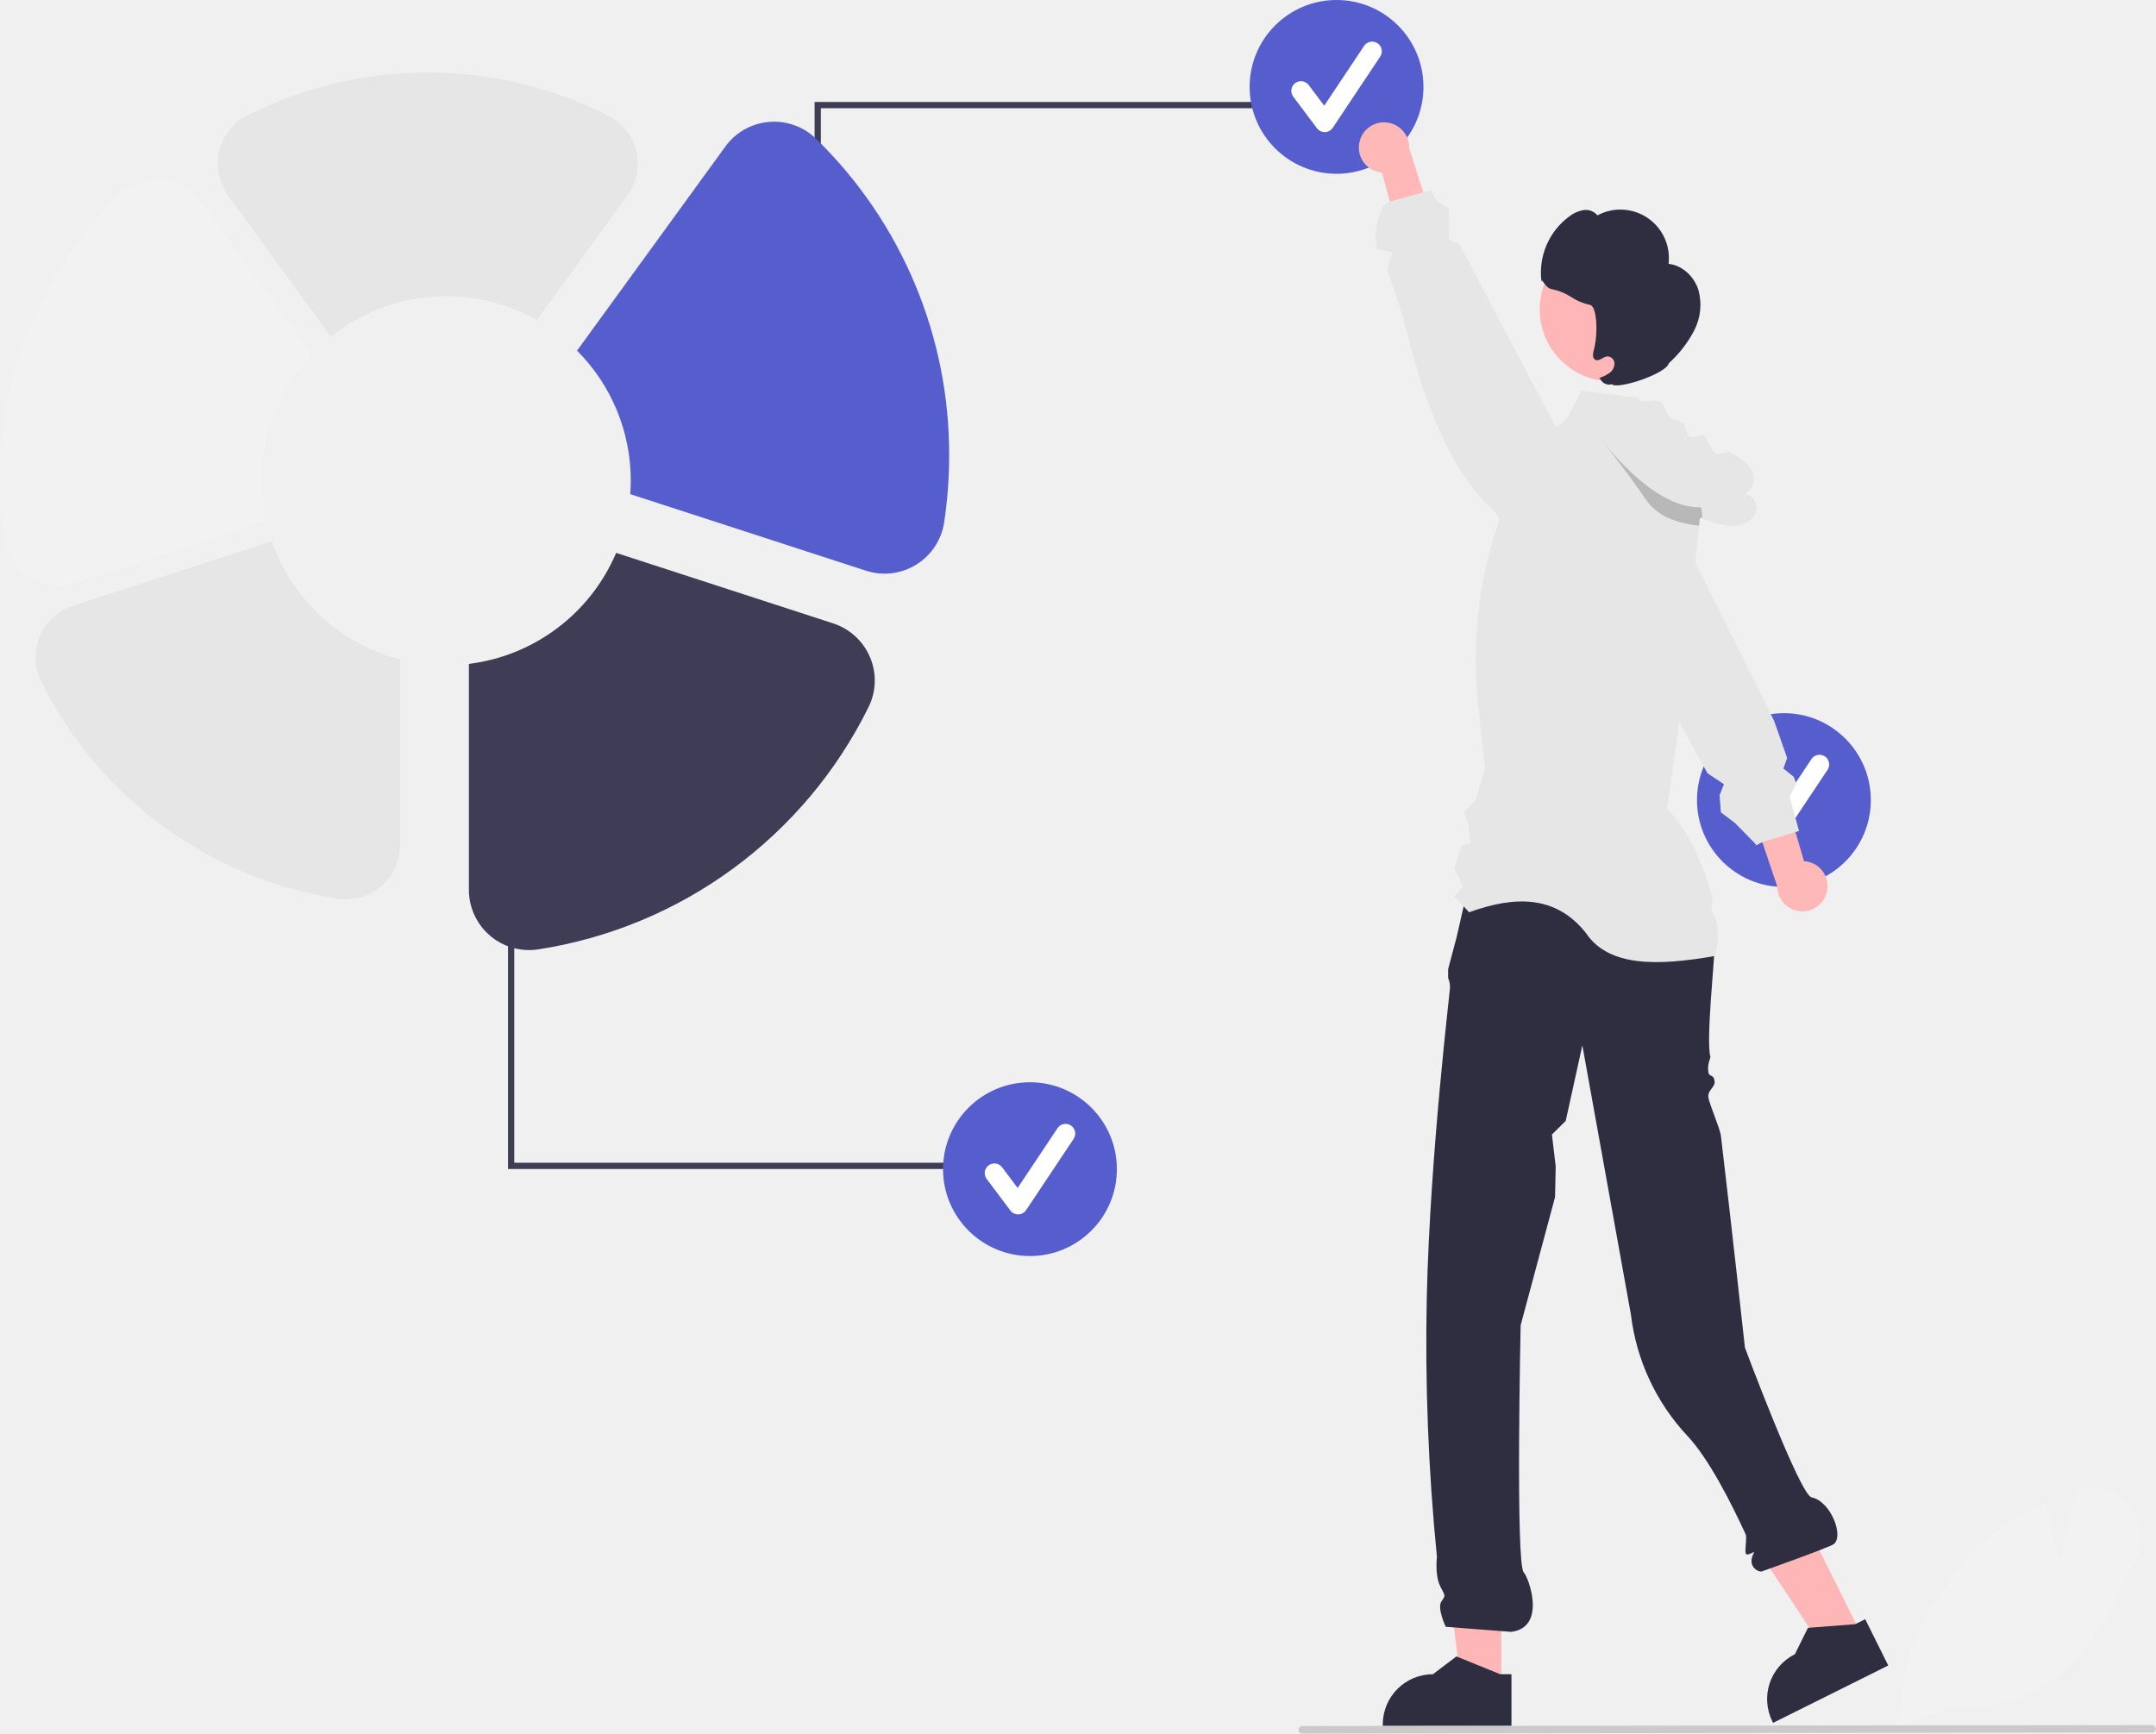
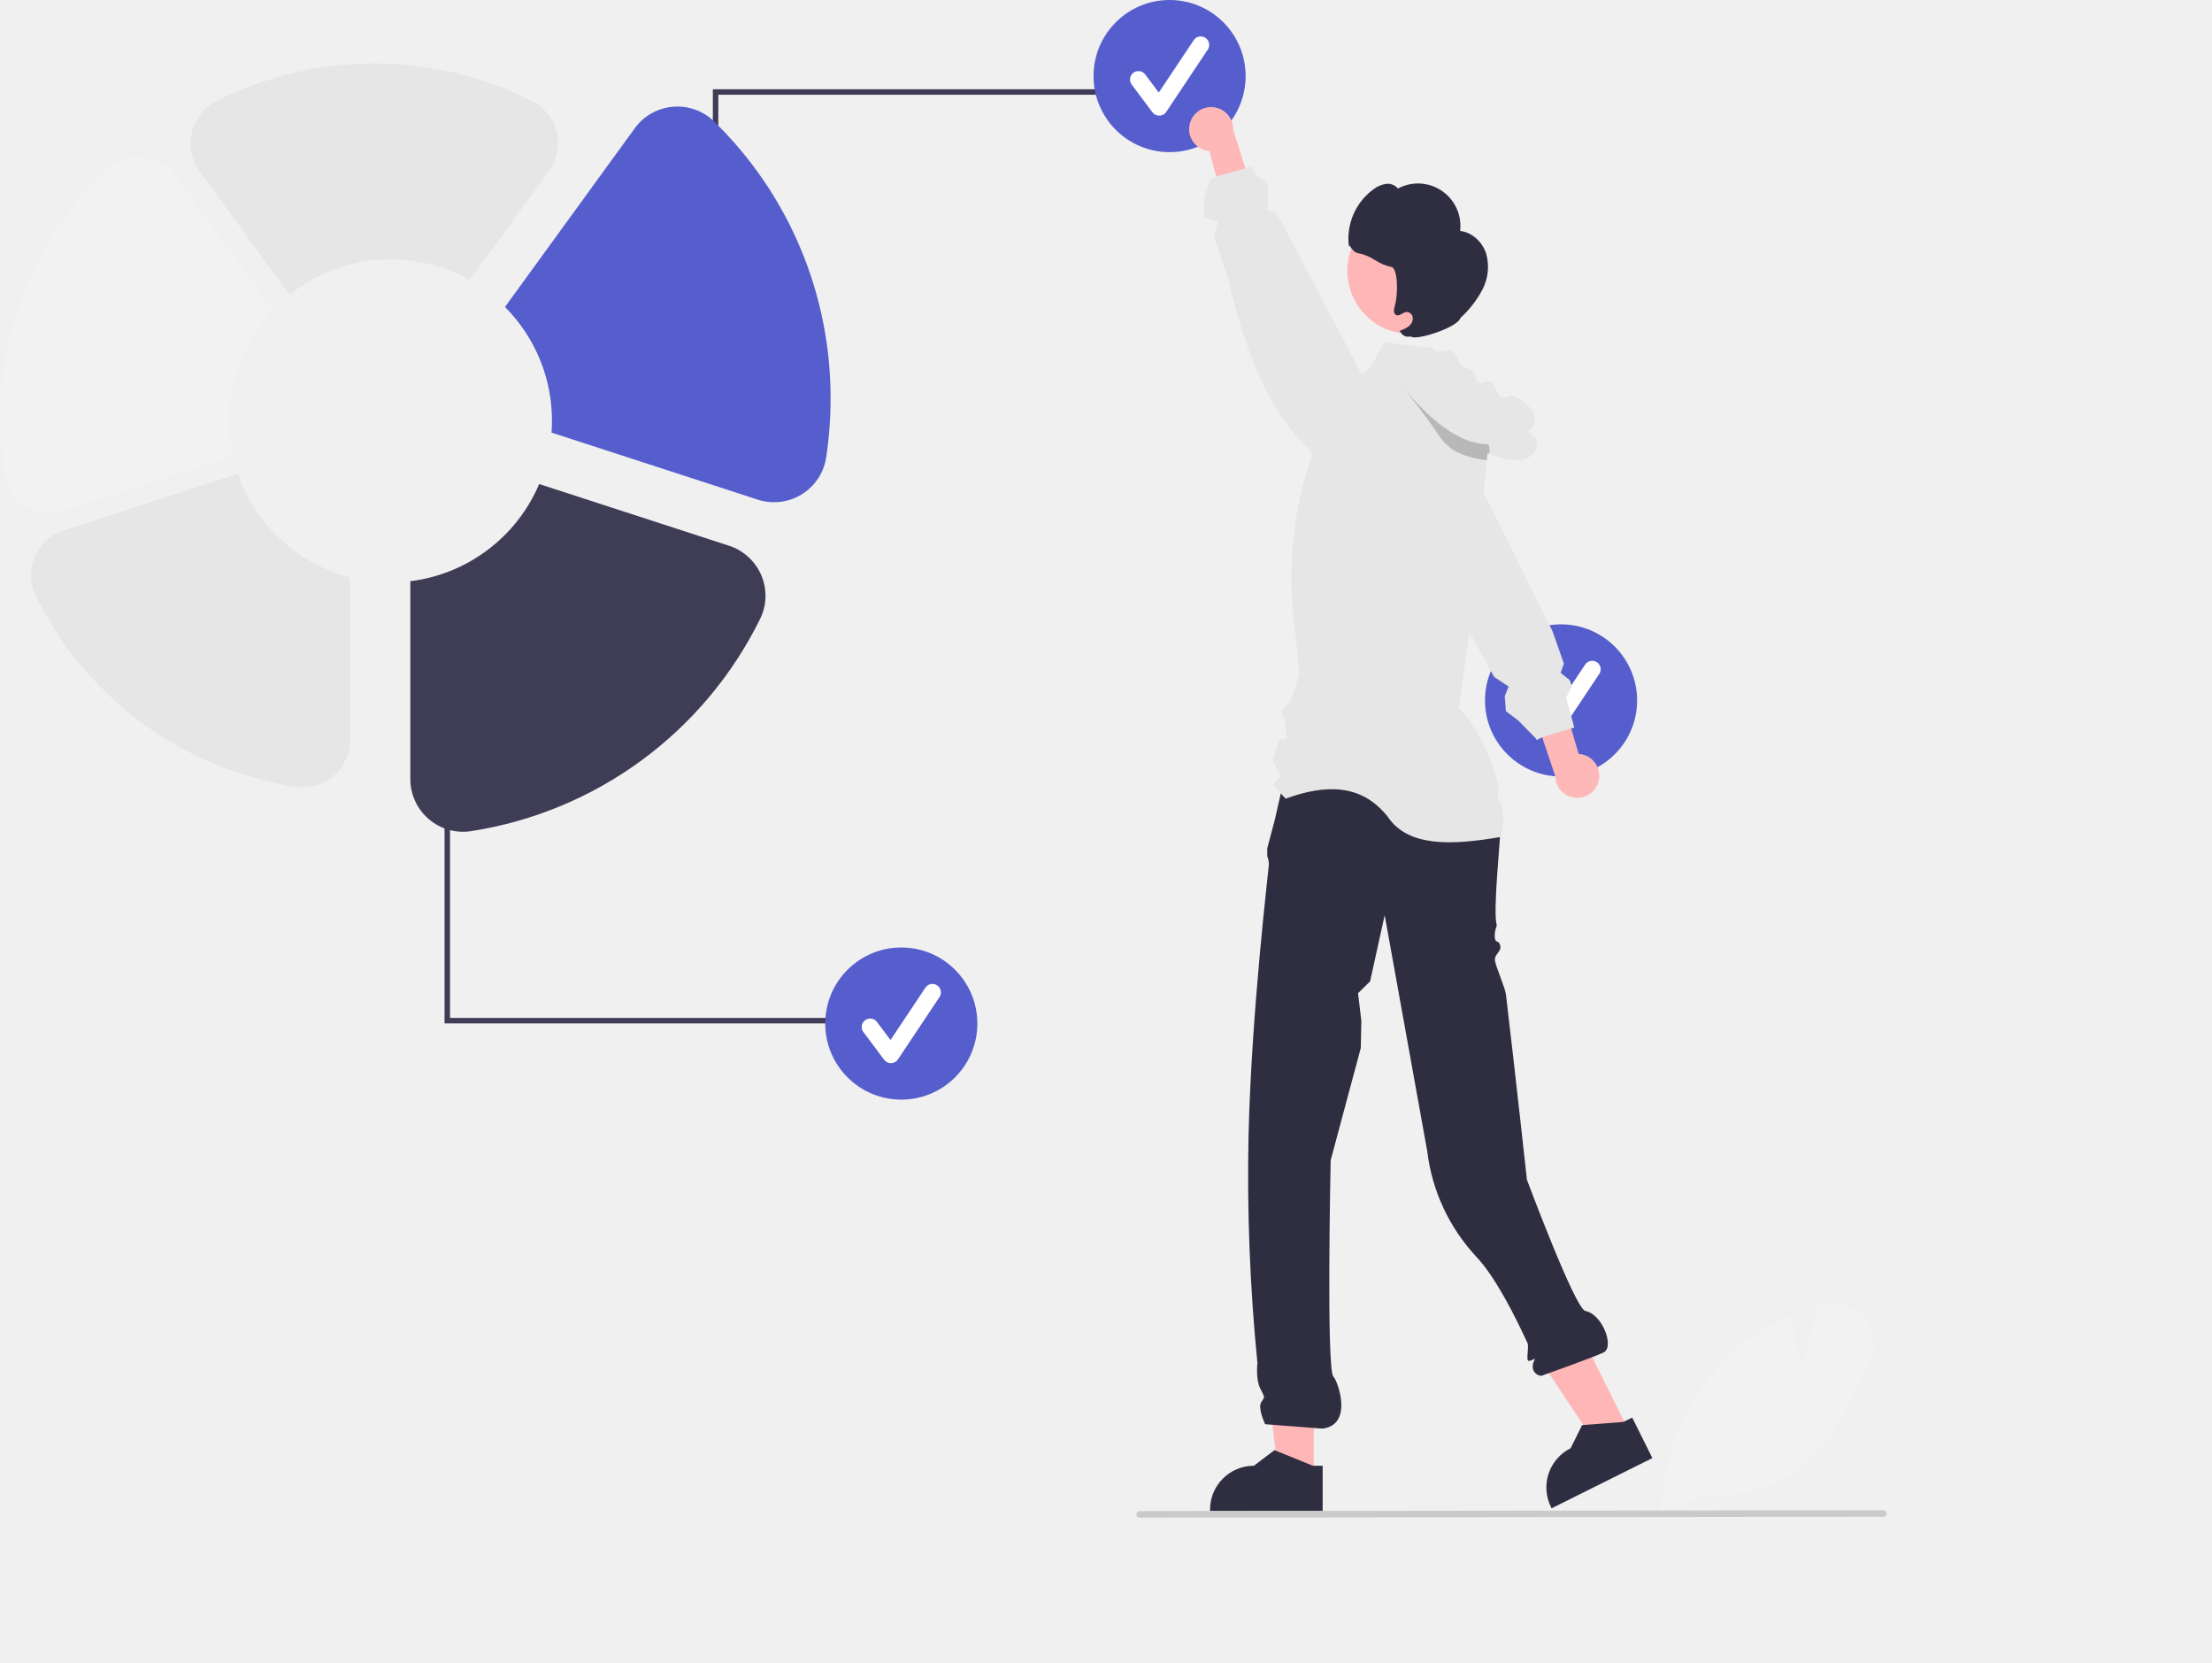
- <svg xmlns="http://www.w3.org/2000/svg" data-name="Layer 1" width="689.162" height="554.204" viewBox="0 0 689.162 554.204">
+ <svg xmlns="http://www.w3.org/2000/svg" data-name="Layer 1" viewBox="0 0 808 607.018">
  <polygon points="479.89 539.425 467.133 539.424 461.065 490.221 479.892 490.221 479.89 539.425" fill="#ffb6b6" />
  <path d="M694.48,689.55l-13.62-5.54-.39-.16-7.52,5.7a16.013,16.013,0,0,0-16.01,16.01v.52h41.13V689.55Z" transform="translate(-214.9307 -154.2917)" fill="#2f2e41" />
  <polygon points="595.153 522.84 583.736 528.53 556.355 487.2 573.206 478.802 595.153 522.84" fill="#ffb6b6" />
  <path d="M811.14,671.95,808.22,673.4l-.3.15L793.28,674.68l-.44.03-4.19,8.45A16.002,16.002,0,0,0,781.47,704.63l.23.46,36.81-18.34Z" transform="translate(-214.9307 -154.2917)" fill="#2f2e41" />
  <path d="M686.169,429.25l70.341,2.462L757,431s6,14,6,26c0,3.99-2.775,30.085-1.364,35.022.175.614-1.032,2.119-.636,4.978.257,1.855,1.674.428,2,3,.234,1.846-2.261,2.865-2,5,.285,2.333,3.717,9.889,4.026,12.484,3.289,27.626,7.667,67.648,7.667,67.648S790.28,632.235,794,633c6.245,1.284,10.46,12.639,7,15-1.648,1.124-22.945,8.689-22.945,8.689-1.17.212-4.831-1.624-2.499-5.967.429-.799-2.131,1.235-2.557.278-.453-1.018.436-5.067-.082-6.197-4.654-10.143-11.8-24.2-18.572-31.418a68.601,68.601,0,0,1-18.085-38.765L720.728,488.495l-5.323,24.152L711,517l1.208,10.149L712,537l-11,41s-1.65,76.568,1,79c1.435,1.317,7.525,17.538-4,19l-20.938-1.615s-2.821-5.945-1.411-8.061,1.326-1.538-.395-5.001-1.016-9.33-1.016-9.33A691.206,691.206,0,0,1,671,569c1.05-45.503,7.41-97.777,7.41-98.842a7.035,7.035,0,0,0-.586-3.173v-2.872l2.702-10.177Z" transform="translate(-214.9307 -154.2917)" fill="#2f2e41" />
  <circle cx="570.225" cy="255.78" r="27.78" fill="#565ecd" />
  <path d="M781.366,424.53a3.089,3.089,0,0,1-2.472-1.236l-7.579-10.105a3.09,3.09,0,1,1,4.944-3.708l4.958,6.611,12.735-19.102a3.09,3.09,0,1,1,5.142,3.428l-15.158,22.736a3.091,3.091,0,0,1-2.485,1.375C781.423,424.529,781.395,424.53,781.366,424.53Z" transform="translate(-214.9307 -154.2917)" fill="#fff" />
  <path d="M798.892,439.44a7.988,7.988,0,0,0-7.312-9.827l-14.234-48.498-9.629,11.175,15.32,45.409a8.031,8.031,0,0,0,15.856,1.741Z" transform="translate(-214.9307 -154.2917)" fill="#ffb8b8" />
  <path d="M788.85,415.78,787,409l2.12-4.05-.16-.47-.64-1.82L785,400l1.19-3.39-4.2-11.93-1.03-2.07L756.85,334.2l-5.78-11.61-1.34-2.1-4.17-6.54-5.7-8.93a12.749,12.749,0,0,0-8.08-5.63,12.949,12.949,0,0,0-1.62-.25l-.39-.03a12.871,12.871,0,0,0-2.91.17h-.02a12.476,12.476,0,0,0-4.74,1.88,12.74,12.74,0,0,0-2.98,2.68,12.905,12.905,0,0,0-2.85,8.55l.18,4.88.18,4.44L725.09,337.01l.55,1,.01.03,26.03,47.1,7.85,14.2L760.72,401.5,766,405l-1.41,3.52L765,414l4.49,3.39L776,424l.26.54,2-1.01.19-.1.45-.13,6.19-1.87,3.76-1.13.12-.04L790,420Z" transform="translate(-214.9307 -154.2917)" fill="#e6e6e6" />
  <path d="M895.86,635.94a15.265,15.265,0,0,0-16.3-5.21l-.64.19-5.74,22.41c-.86-3.34-2.7-10.88-3.86-18.26l-.1-.61-.57.25a77.842,77.842,0,0,0-16.79,10.12,80.525,80.525,0,0,0-30.11,60.64l-.01.43-.01.27.76-.27L838.8,700.07a48.688,48.688,0,0,0,39.26-14.64c6.59-6.95,11.11-15.89,15.48-24.54,1.28-2.52,2.59-5.12,3.93-7.62A15.517,15.517,0,0,0,895.86,635.94Z" transform="translate(-214.9307 -154.2917)" fill="#f2f2f2" />
  <polygon points="262.385 109.64 260.385 109.64 260.385 32.597 405.042 32.597 405.042 34.597 262.385 34.597 262.385 109.64" fill="#3f3d56" />
  <circle cx="427.225" cy="27.78" r="27.78" fill="#565ecd" />
  <path d="M638.366,196.53a3.089,3.089,0,0,1-2.472-1.236l-7.579-10.105a3.09,3.09,0,1,1,4.944-3.708l4.958,6.611,12.735-19.102a3.09,3.09,0,1,1,5.142,3.428l-15.158,22.736a3.091,3.091,0,0,1-2.485,1.375C638.423,196.529,638.395,196.53,638.366,196.53Z" transform="translate(-214.9307 -154.2917)" fill="#fff" />
  <polygon points="164.385 296.685 162.385 296.685 162.385 373.728 307.042 373.728 307.042 371.728 164.385 371.728 164.385 296.685" fill="#3f3d56" />
  <circle cx="329.225" cy="373.78" r="27.78" fill="#565ecd" />
  <path d="M540.366,542.53a3.089,3.089,0,0,1-2.472-1.236l-7.579-10.105a3.09,3.09,0,1,1,4.944-3.708l4.958,6.611,12.735-19.102a3.09,3.09,0,1,1,5.142,3.428l-15.158,22.736a3.091,3.091,0,0,1-2.485,1.375C540.423,542.529,540.395,542.53,540.366,542.53Z" transform="translate(-214.9307 -154.2917)" fill="#fff" />
  <path d="M764,453.81a18.113,18.113,0,0,1-1,6.19l-.15-.03c-17.761,3.072-33.604,3.575-40.933-7.327-9.562-12.176-22.715-12.038-37.387-6.693l-1.74-1.88-2.96-3.19,2.72-3.08-2.72-5.94,2.27-7.33L685,424l-.78-6.31L683,414l3.58-3.93,3.04-9.81-2.19-20.53a136.761,136.761,0,0,1,16.62-81.22l8.31-7.46,3.45-3.1,4.63-8.64,4.89.57,13.24,1.53.45,1.08,3.25,7.84,17.12,18.39-.77,7.76-.34,3.42-.25,2.46L756.85,334.2l-4.81,48.37-.36,2.57-3.87,27.81c6.29,6.08,11.85,17.79,14.52,28.49.3,1.19-.55,2.4-.33,3.56.31,1.64,1.66,3.2,1.81,4.73A36.372,36.372,0,0,1,764,453.81Z" transform="translate(-214.9307 -154.2917)" fill="#e6e6e6" />
  <circle cx="515.161" cy="98.925" r="22.996" fill="#ffb6b6" />
  <path d="M757.813,246.943c-1.361-4.243-5.094-7.833-9.526-8.302a15.512,15.512,0,0,0-22.738-15.503,4.823,4.823,0,0,0-4.431-1.684,9.946,9.946,0,0,0-4.501,1.972,22.321,22.321,0,0,0-8.928,21.111c-.01-2.028.888,1.895,3.464,2.242a16.99,16.99,0,0,1,6.017,2.482,17.505,17.505,0,0,0,6.005,2.517c2.161.316,2.719,8.98,1.175,14.56-.293,1.057-.441,2.476.533,2.98,1.2.621,2.414-.94,3.756-1.092a2.325,2.325,0,0,1,2.359,2.207,3.791,3.791,0,0,1-1.583,3.089,11.202,11.202,0,0,1-3.236,1.567l.388.55a3.08,3.08,0,0,0,3.628,1.479c1.538,1.855,17.385-3.296,18.157-6.681a37.403,37.403,0,0,0,8.138-10.513A17.869,17.869,0,0,0,757.813,246.943Z" transform="translate(-214.9307 -154.2917)" fill="#2f2e41" />
  <path d="M776.41,316.98c-.32,2.68-2.83,4.68-5.47,5.24a11.832,11.832,0,0,1-4.07.07,27.76,27.76,0,0,1-3.9-.87Q760.6,320.745,758.28,319.9a74.341,74.341,0,0,1-12.72-5.95,75.232,75.232,0,0,1-8.76-5.98q-2.16-1.71-4.19-3.57l1.69.8q-2.265-3.045-4.53-6.09-2.19-2.94-4.37-5.88c-.09-.12-.16-.2-.19-.24v-.01c-.67-.89-1.33-1.78-1.99-2.67-1.99-2.67-3.95-6.59-1.66-9a4.292,4.292,0,0,1,3.73-1.13,5.939,5.939,0,0,1,2.05.66,14.462,14.462,0,0,1,4.35,4.39c1.56-2.27,4.59-3.11,7.33-2.74.15.01.29.03.43.05,2.85.49,4.08-1.05,6.55.46,1.15.7,1.85,4.3,3,5,.65.4,3.06,1,3.72,1.41,1.3.8.97,3.79,2.28,4.59.97.59,3.57-1,4.54-.41,1.02.63,2.44,4.79,3.46,5.41,2.03,1.25,3.66-1.03,5.69.21,2.61,1.61,5.39,3.4,6.49,6.26.97,2.52-.28,5.97-2.69,6.69A4.466,4.466,0,0,1,776.41,316.98Z" transform="translate(-214.9307 -154.2917)" fill="#e6e6e6" />
  <path d="M758.28,319.9l-.25,2.46a33.963,33.963,0,0,1-8.3-1.87A17.534,17.534,0,0,1,741,314c-1.36-2.04-2.78-4.07-4.2-6.03-2.36-3.28-4.7-6.34-6.64-8.83-2.37-3.01-4.15-5.19-4.76-5.91-.09-.12-.16-.2-.19-.24l-.03-.03.03.02c11.882,15.038,23.105,23.71,33.41,23.5C758.62,316.48,759.83,320.46,758.28,319.9Z" transform="translate(-214.9307 -154.2917)" opacity="0.2" />
  <path d="M649.545,199.472a7.988,7.988,0,0,0,7.12,9.967l13.293,48.764,9.844-10.986-14.439-45.697a8.031,8.031,0,0,0-15.819-2.048Z" transform="translate(-214.9307 -154.2917)" fill="#ffb8b8" />
  <path d="M727.59,324.17l-.09-4.44-8.38-15.89-.31-.58-.02-.03-6.43-12.18-31.027-58.826L678,231l.167-4.778L678,221l-4.003-2.684L672.29,215.08l-2.42.69h-.01l-.07.02-10.58,2.97h-.01L657,220l-2,6-.438,2.841L655,234l5,1-1.656,5.29L663.37,255.51c6.29,26.6,14.88,49.56,29.71,62.67l1.22,2,9.65,15.79a12.806,12.806,0,0,0,12.89,5.99h.01a12.683,12.683,0,0,0,4.78-1.78,12.495,12.495,0,0,0,3.46-3.17,12.884,12.884,0,0,0,2.59-7.95Z" transform="translate(-214.9307 -154.2917)" fill="#e6e6e6" />
  <path d="M902.902,708.188l-271.75.307a1.191,1.191,0,0,1,0-2.381l271.75-.307a1.191,1.191,0,0,1,0,2.381Z" transform="translate(-214.9307 -154.2917)" fill="#cacaca" />
  <path d="M298.559,308a58.779,58.779,0,0,1,16.048-40.427l-35.423-48.755a17.275,17.275,0,0,0-26.063-2.197,126.472,126.472,0,0,0-38.19,90.955,128.785,128.785,0,0,0,1.427,19.118,17.392,17.392,0,0,0,8.057,12.231,17.2,17.2,0,0,0,14.382,1.728l61.166-19.874A59.15,59.15,0,0,1,298.559,308Z" transform="translate(-214.9307 -154.2917)" fill="#f2f2f2" />
  <path d="M301.812,327.319l-63.59,20.662a17.257,17.257,0,0,0-10.192,24.006,127.485,127.485,0,0,0,94.861,69.624,17.293,17.293,0,0,0,13.893-3.973,17.253,17.253,0,0,0,6.022-13.104V365.141A59.114,59.114,0,0,1,301.812,327.319Z" transform="translate(-214.9307 -154.2917)" fill="#e6e6e6" />
  <path d="M493.043,364.428a19.266,19.266,0,0,0-11.805-10.846l-69.353-22.534a59.046,59.046,0,0,1-47.069,35.492v72.259a19.244,19.244,0,0,0,22.169,19.011,141.918,141.918,0,0,0,105.599-77.504A19.089,19.089,0,0,0,493.043,364.428Z" transform="translate(-214.9307 -154.2917)" fill="#3f3d56" />
  <path d="M475.813,198.685a19.23,19.23,0,0,0-29.014,2.445l-47.415,65.261A58.81,58.81,0,0,1,416.559,308c0,1.437-.069,2.856-.17,4.268l75.369,24.489a19.265,19.265,0,0,0,24.979-15.539,143.329,143.329,0,0,0,1.589-21.283A140.788,140.788,0,0,0,475.813,198.685Z" transform="translate(-214.9307 -154.2917)" fill="#565ecd" />
  <path d="M357.559,249a58.706,58.706,0,0,1,28.967,7.606l28.94-39.833a17.337,17.337,0,0,0,2.835-14.249,16.994,16.994,0,0,0-8.791-11.204,127.626,127.626,0,0,0-115.379-.168,17.436,17.436,0,0,0-9.094,11.471,17.186,17.186,0,0,0,2.81,14.153l32.83,45.187A58.734,58.734,0,0,1,357.559,249Z" transform="translate(-214.9307 -154.2917)" fill="#e6e6e6" />
</svg>
